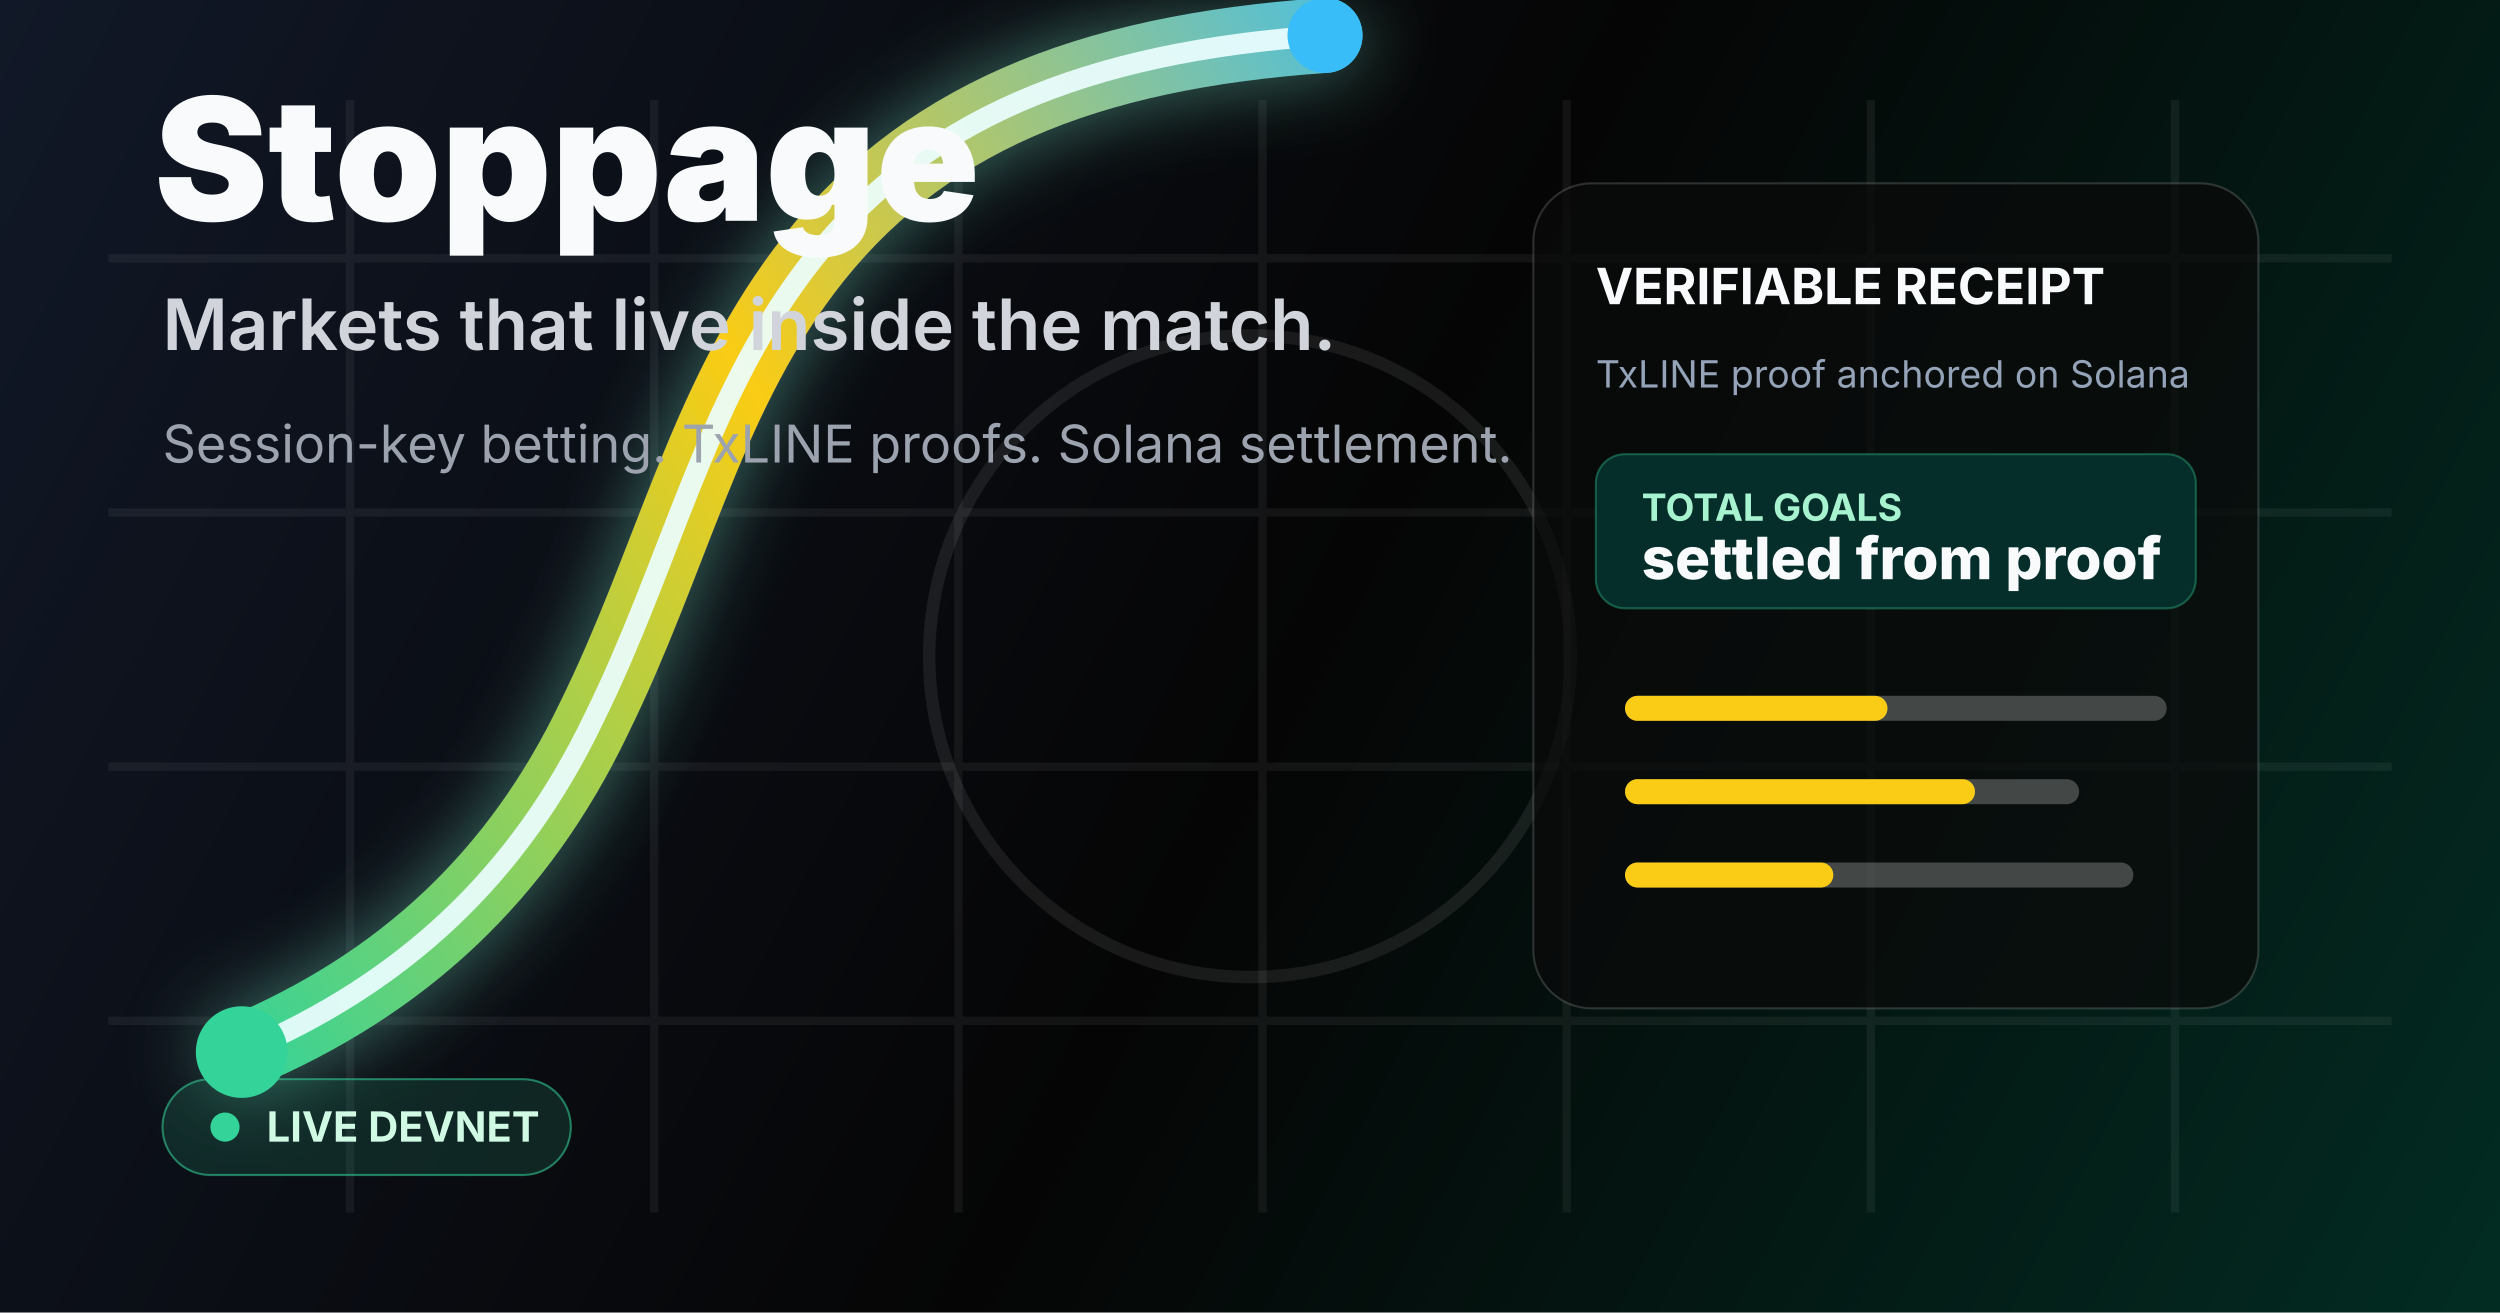
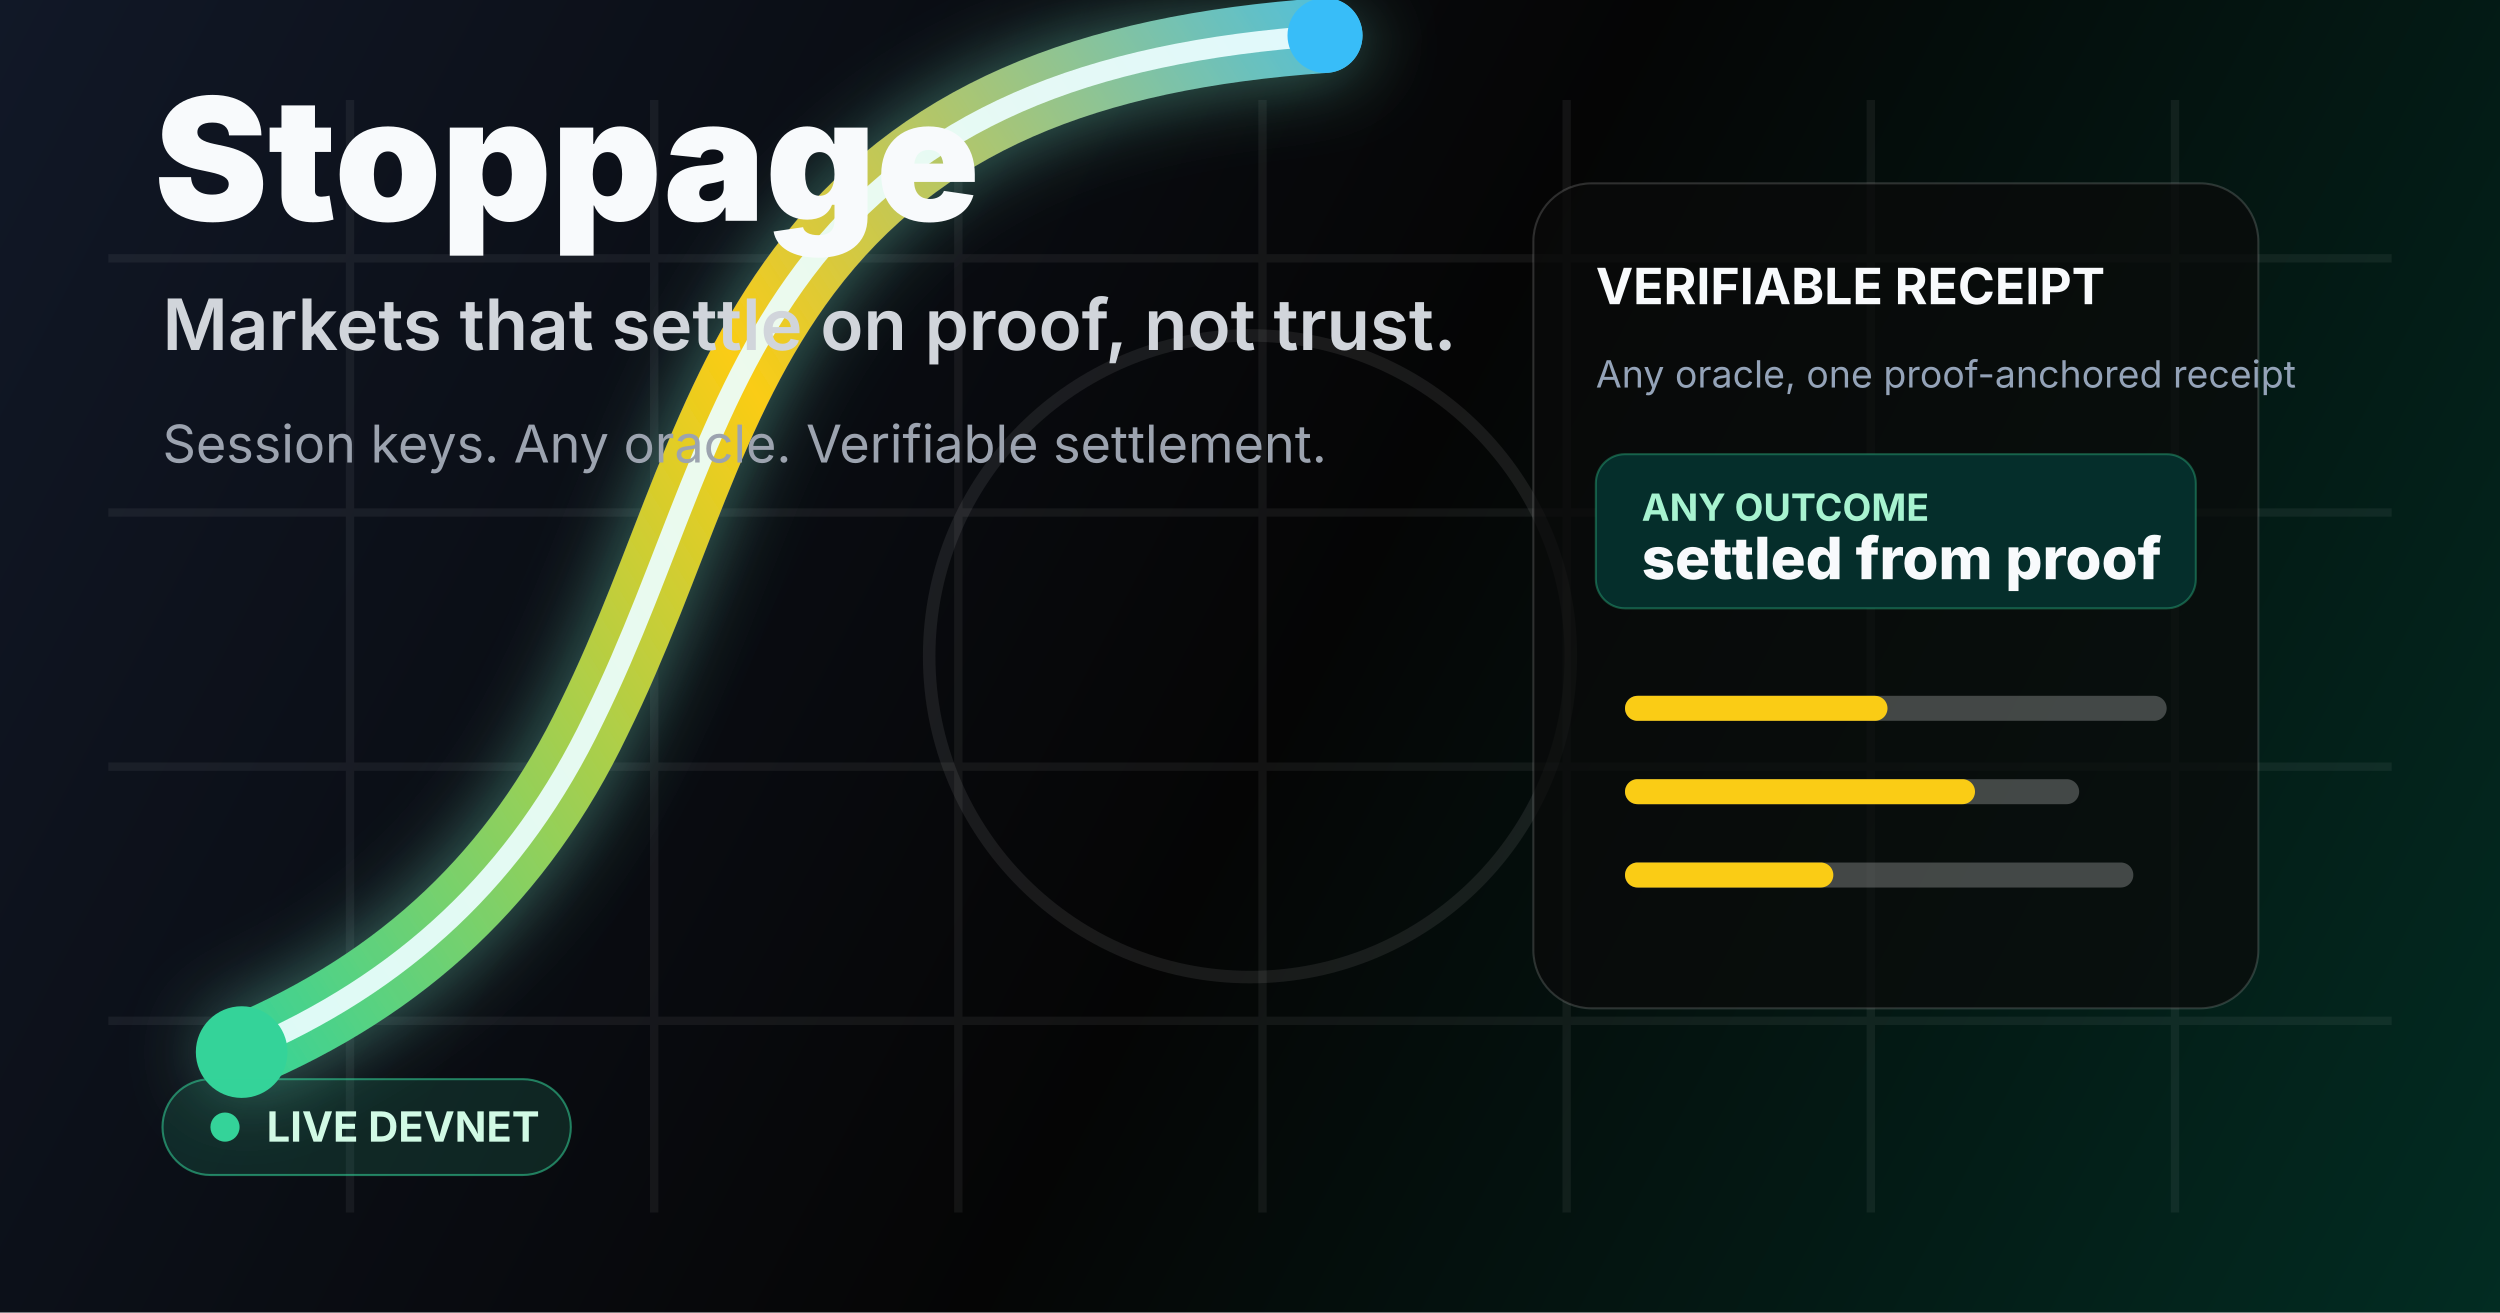
<svg xmlns="http://www.w3.org/2000/svg" viewBox="0 0 1200 630" role="img" aria-label="Stoppage preview">
  <defs>
    <linearGradient id="bg" x1="0" x2="1200" y1="0" y2="630" gradientUnits="userSpaceOnUse">
      <stop offset="0" stop-color="#111827" />
      <stop offset=".52" stop-color="#050505" />
      <stop offset="1" stop-color="#022c22" />
    </linearGradient>
    <linearGradient id="signal" x1="114" x2="760" y1="512" y2="96" gradientUnits="userSpaceOnUse">
      <stop offset="0" stop-color="#34d399" />
      <stop offset=".5" stop-color="#facc15" />
      <stop offset="1" stop-color="#38bdf8" />
    </linearGradient>
    <filter id="soft" x="-20%" y="-20%" width="140%" height="140%">
      <feGaussianBlur stdDeviation="18" result="blur" />
      <feColorMatrix in="blur" type="matrix" values="0 0 0 0 0.20 0 0 0 0 0.83 0 0 0 0 0.61 0 0 0 .46 0" />
      <feBlend in="SourceGraphic" />
    </filter>
  </defs>
  <rect width="1200" height="630" fill="url(#bg)" />
  <path d="M52 124h1096M52 246h1096M52 368h1096M52 490h1096M168 48v534M314 48v534M460 48v534M606 48v534M752 48v534M898 48v534M1044 48v534" stroke="#ffffff" stroke-opacity=".055" stroke-width="4" />
  <circle cx="600" cy="315" r="154" fill="none" stroke="#ffffff" stroke-opacity=".08" stroke-width="6" />
  <path d="M116 505c78-33 133-85 169-160 37-75 53-151 101-215 55-73 135-105 250-113" fill="none" stroke="url(#signal)" stroke-linecap="round" stroke-width="36" filter="url(#soft)" />
  <path d="M116 505c78-33 133-85 169-160 37-75 53-151 101-215 55-73 135-105 250-113" fill="none" stroke="#ecfeff" stroke-linecap="round" stroke-width="10" opacity=".92" />
  <circle cx="116" cy="505" r="22" fill="#34d399" />
  <circle cx="636" cy="17" r="18" fill="#38bdf8" />
  <g transform="translate(736 88)">
    <rect width="348" height="396" rx="28" fill="#0a0a0a" fill-opacity=".72" stroke="#ffffff" stroke-opacity=".16" />
    <text x="30" y="58" fill="#f8fafc" font-family="Inter, Arial, sans-serif" font-size="24" font-weight="700">VERIFIABLE RECEIPT</text>
-     <text x="30" y="98" fill="#94a3b8" font-family="Inter, Arial, sans-serif" font-size="18">TxLINE proof anchored on Solana</text>
+     <text x="30" y="98" fill="#94a3b8" font-family="Inter, Arial, sans-serif" font-size="18">Any oracle, one proof-anchored receipt</text>
    <rect x="30" y="130" width="288" height="74" rx="14" fill="#052e2b" stroke="#34d399" stroke-opacity=".35" />
-     <text x="52" y="162" fill="#a7f3d0" font-family="Inter, Arial, sans-serif" font-size="18" font-weight="700">TOTAL GOALS</text>
+     <text x="52" y="162" fill="#a7f3d0" font-family="Inter, Arial, sans-serif" font-size="18" font-weight="700">ANY OUTCOME</text>
    <text x="52" y="190" fill="#f8fafc" font-family="Inter, Arial, sans-serif" font-size="28" font-weight="800">settled from proof</text>
    <path d="M50 252h248M50 292h206M50 332h232" stroke="#ffffff" stroke-opacity=".24" stroke-width="12" stroke-linecap="round" />
    <path d="M50 252h114M50 292h156M50 332h88" stroke="#facc15" stroke-width="12" stroke-linecap="round" />
  </g>
  <g transform="translate(74 106)">
    <text x="0" y="0" fill="#f8fafc" font-family="Inter, Arial, sans-serif" font-size="82" font-weight="900">Stoppage</text>
-     <text x="4" y="62" fill="#d1d5db" font-family="Inter, Arial, sans-serif" font-size="34" font-weight="600">Markets that live inside the match.</text>
-     <text x="4" y="116" fill="#9ca3af" font-family="Inter, Arial, sans-serif" font-size="25">Session-key betting. TxLINE proofs. Solana settlement.</text>
+     <text x="4" y="62" fill="#d1d5db" font-family="Inter, Arial, sans-serif" font-size="34" font-weight="600">Markets that settle on proof, not trust.</text>
+     <text x="4" y="116" fill="#9ca3af" font-family="Inter, Arial, sans-serif" font-size="25">Session keys. Any oracle. Verifiable settlement.</text>
  </g>
  <g transform="translate(78 518)">
    <rect width="196" height="46" rx="23" fill="#34d399" fill-opacity=".14" stroke="#34d399" stroke-opacity=".55" />
    <circle cx="30" cy="23" r="7" fill="#34d399" />
    <text x="50" y="30" fill="#d1fae5" font-family="Inter, Arial, sans-serif" font-size="20" font-weight="700">LIVE DEVNET</text>
  </g>
</svg>
